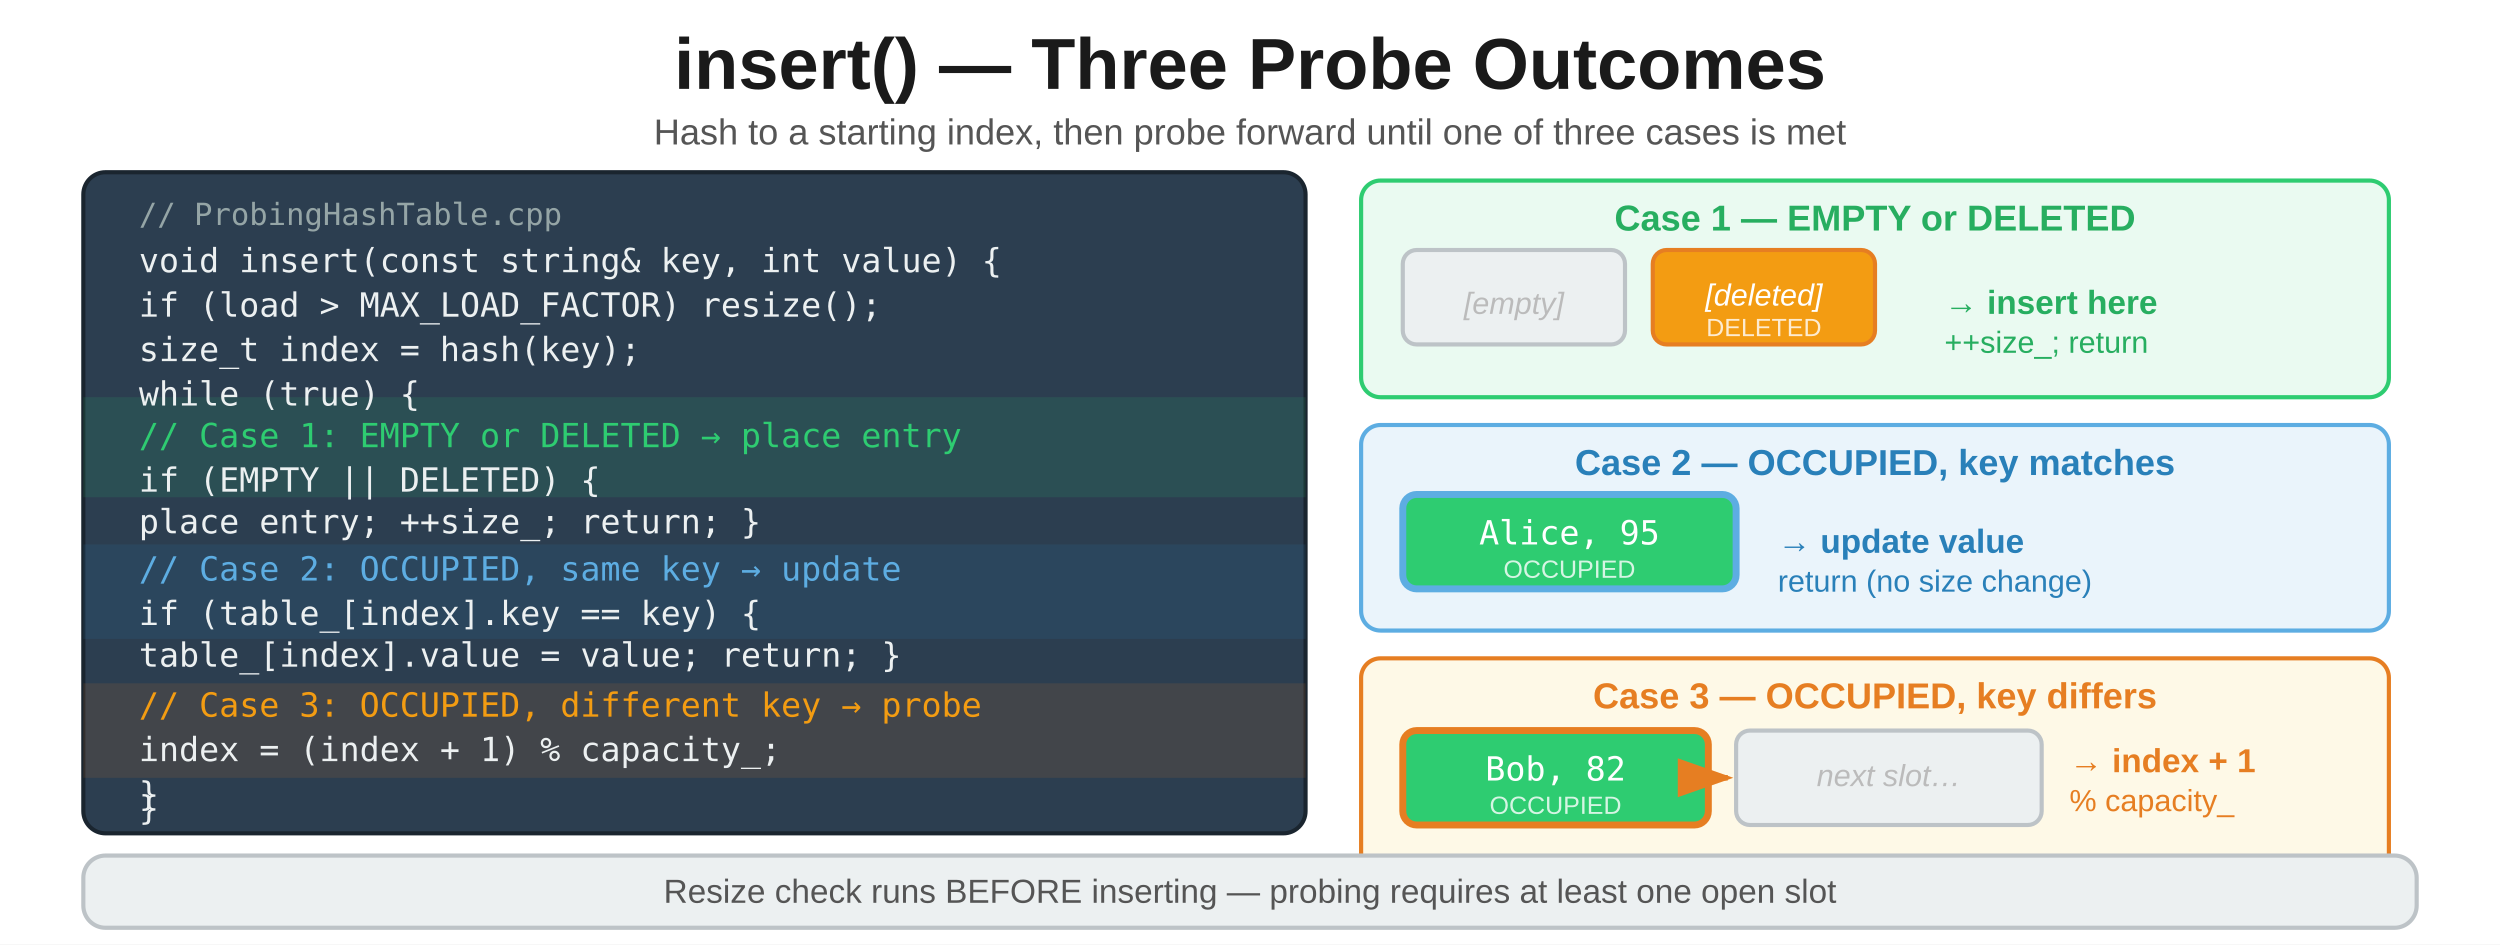
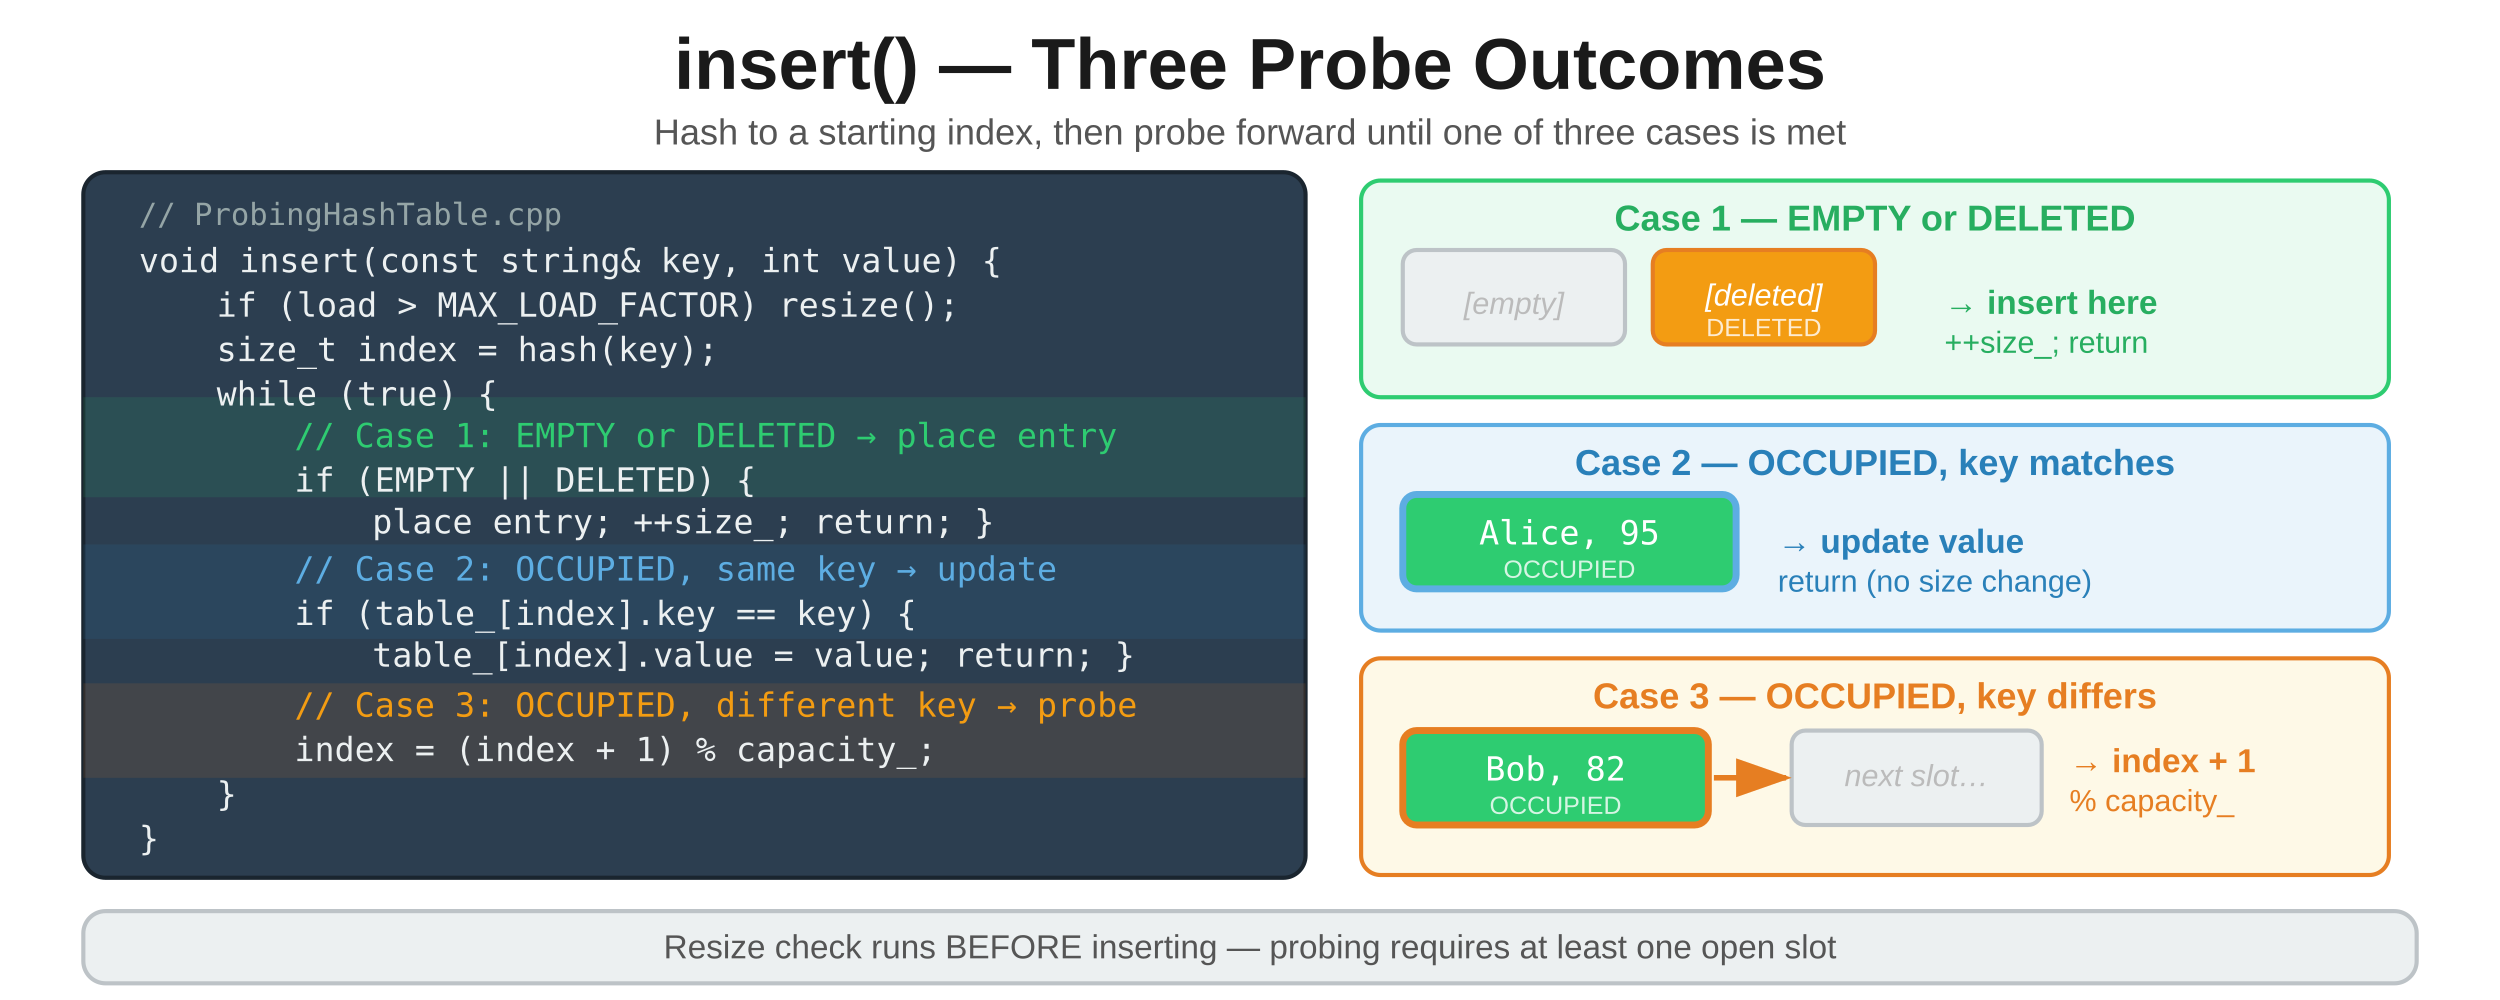
- <svg xmlns="http://www.w3.org/2000/svg" viewBox="0 0 900 340" font-family="'Segoe UI', Arial, sans-serif">
+ <svg xmlns="http://www.w3.org/2000/svg" viewBox="0 0 900 360" font-family="'Segoe UI', Arial, sans-serif">
  <rect width="100%" height="100%" fill="white" />
  <defs>
    <marker id="arrowOrange" markerWidth="10" markerHeight="7" refX="9" refY="3.5" orient="auto">
      <polygon points="0 0, 10 3.5, 0 7" fill="#e67e22" />
    </marker>
  </defs>
  <text x="450" y="32" text-anchor="middle" fill="#1a1a1a" font-size="26" font-weight="bold">insert() — Three Probe Outcomes</text>
  <text x="450" y="52" text-anchor="middle" fill="#555" font-size="13">Hash to a starting index, then probe forward until one of three cases is met</text>
-   <rect x="30" y="62" width="440" height="238" rx="8" fill="#2c3e50" stroke="#1a252f" stroke-width="1.5" />
+   <rect x="30" y="62" width="440" height="254" rx="8" fill="#2c3e50" stroke="#1a252f" stroke-width="1.5" />
  <rect x="30" y="143" width="440" height="36" fill="#2ecc7120" />
  <rect x="30" y="196" width="440" height="34" fill="#2980b920" />
  <rect x="30" y="246" width="440" height="34" fill="#e67e2220" />
  <text x="50" y="81" fill="#95a5a6" font-size="11" font-family="'Consolas',monospace">// ProbingHashTable.cpp</text>
  <text x="50" y="98" fill="#ecf0f1" font-size="12" font-family="'Consolas',monospace">void insert(const string&amp; key, int value) {</text>
-   <text x="50" y="114" fill="#ecf0f1" font-size="12" font-family="'Consolas',monospace">    if (load &gt; MAX_LOAD_FACTOR) resize();</text>
-   <text x="50" y="130" fill="#ecf0f1" font-size="12" font-family="'Consolas',monospace">    size_t index = hash(key);</text>
-   <text x="50" y="146" fill="#ecf0f1" font-size="12" font-family="'Consolas',monospace">    while (true) {</text>
-   <text x="50" y="161" fill="#2ecc71" font-size="12" font-family="'Consolas',monospace">        // Case 1: EMPTY or DELETED → place entry</text>
-   <text x="50" y="177" fill="#ecf0f1" font-size="12" font-family="'Consolas',monospace">        if (EMPTY || DELETED) {</text>
-   <text x="50" y="192" fill="#ecf0f1" font-size="12" font-family="'Consolas',monospace">            place entry; ++size_; return; }</text>
-   <text x="50" y="209" fill="#5dade2" font-size="12" font-family="'Consolas',monospace">        // Case 2: OCCUPIED, same key → update</text>
-   <text x="50" y="225" fill="#ecf0f1" font-size="12" font-family="'Consolas',monospace">        if (table_[index].key == key) {</text>
-   <text x="50" y="240" fill="#ecf0f1" font-size="12" font-family="'Consolas',monospace">            table_[index].value = value; return; }</text>
-   <text x="50" y="258" fill="#f39c12" font-size="12" font-family="'Consolas',monospace">        // Case 3: OCCUPIED, different key → probe</text>
-   <text x="50" y="274" fill="#ecf0f1" font-size="12" font-family="'Consolas',monospace">        index = (index + 1) % capacity_;</text>
-   <text x="50" y="290" fill="#ecf0f1" font-size="12" font-family="'Consolas',monospace">    }</text>
-   <text x="50" y="295" fill="#ecf0f1" font-size="12" font-family="'Consolas',monospace">}</text>
+   <text x="78" y="114" fill="#ecf0f1" font-size="12" font-family="'Consolas',monospace">if (load &gt; MAX_LOAD_FACTOR) resize();</text>
+   <text x="78" y="130" fill="#ecf0f1" font-size="12" font-family="'Consolas',monospace">size_t index = hash(key);</text>
+   <text x="78" y="146" fill="#ecf0f1" font-size="12" font-family="'Consolas',monospace">while (true) {</text>
+   <text x="106" y="161" fill="#2ecc71" font-size="12" font-family="'Consolas',monospace">// Case 1: EMPTY or DELETED → place entry</text>
+   <text x="106" y="177" fill="#ecf0f1" font-size="12" font-family="'Consolas',monospace">if (EMPTY || DELETED) {</text>
+   <text x="134" y="192" fill="#ecf0f1" font-size="12" font-family="'Consolas',monospace">place entry; ++size_; return; }</text>
+   <text x="106" y="209" fill="#5dade2" font-size="12" font-family="'Consolas',monospace">// Case 2: OCCUPIED, same key → update</text>
+   <text x="106" y="225" fill="#ecf0f1" font-size="12" font-family="'Consolas',monospace">if (table_[index].key == key) {</text>
+   <text x="134" y="240" fill="#ecf0f1" font-size="12" font-family="'Consolas',monospace">table_[index].value = value; return; }</text>
+   <text x="106" y="258" fill="#f39c12" font-size="12" font-family="'Consolas',monospace">// Case 3: OCCUPIED, different key → probe</text>
+   <text x="106" y="274" fill="#ecf0f1" font-size="12" font-family="'Consolas',monospace">index = (index + 1) % capacity_;</text>
+   <text x="78" y="290" fill="#ecf0f1" font-size="12" font-family="'Consolas',monospace">}</text>
+   <text x="50" y="306" fill="#ecf0f1" font-size="12" font-family="'Consolas',monospace">}</text>
  <rect x="490" y="65" width="370" height="78" rx="7" fill="#eafaf1" stroke="#2ecc71" stroke-width="1.5" />
  <text x="675" y="83" text-anchor="middle" fill="#27ae60" font-size="13" font-weight="bold">Case 1 — EMPTY or DELETED</text>
  <rect x="505" y="90" width="80" height="34" rx="5" fill="#ecf0f1" stroke="#bdc3c7" stroke-width="1.5" />
  <text x="545" y="113" text-anchor="middle" fill="#bbb" font-size="11" font-style="italic">[empty]</text>
  <rect x="595" y="90" width="80" height="34" rx="5" fill="#f39c12" stroke="#e67e22" stroke-width="1.5" />
  <text x="635" y="110" text-anchor="middle" fill="#fff" font-size="11" font-style="italic">[deleted]</text>
  <text x="635" y="121" text-anchor="middle" fill="#fdebd0" font-size="9">DELETED</text>
  <text x="700" y="113" text-anchor="start" fill="#27ae60" font-size="12" font-weight="bold">→ insert here</text>
  <text x="700" y="127" text-anchor="start" fill="#27ae60" font-size="11">++size_; return</text>
  <rect x="490" y="153" width="370" height="74" rx="7" fill="#eaf4fb" stroke="#5dade2" stroke-width="1.5" />
  <text x="675" y="171" text-anchor="middle" fill="#2980b9" font-size="13" font-weight="bold">Case 2 — OCCUPIED, key matches</text>
  <rect x="505" y="178" width="120" height="34" rx="5" fill="#2ecc71" stroke="#5dade2" stroke-width="2.5" />
  <text x="565" y="196" text-anchor="middle" fill="#fff" font-size="12" font-family="'Consolas',monospace">Alice, 95</text>
  <text x="565" y="208" text-anchor="middle" fill="#d5f5e3" font-size="9">OCCUPIED</text>
  <text x="640" y="199" text-anchor="start" fill="#2980b9" font-size="12" font-weight="bold">→ update value</text>
  <text x="640" y="213" text-anchor="start" fill="#2980b9" font-size="11">return (no size change)</text>
  <rect x="490" y="237" width="370" height="78" rx="7" fill="#fef9e7" stroke="#e67e22" stroke-width="1.5" />
  <text x="675" y="255" text-anchor="middle" fill="#e67e22" font-size="13" font-weight="bold">Case 3 — OCCUPIED, key differs</text>
  <rect x="505" y="263" width="110" height="34" rx="5" fill="#2ecc71" stroke="#e67e22" stroke-width="2.5" />
  <text x="560" y="281" text-anchor="middle" fill="#fff" font-size="12" font-family="'Consolas',monospace">Bob, 82</text>
  <text x="560" y="293" text-anchor="middle" fill="#d5f5e3" font-size="9">OCCUPIED</text>
-   <rect x="625" y="263" width="110" height="34" rx="5" fill="#ecf0f1" stroke="#bdc3c7" stroke-width="1.5" />
-   <text x="680" y="283" text-anchor="middle" fill="#bbb" font-size="11" font-style="italic">next slot…</text>
-   <line x1="617" y1="280" x2="622" y2="280" stroke="#e67e22" stroke-width="2" marker-end="url(#arrowOrange)" />
+   <rect x="645" y="263" width="90" height="34" rx="5" fill="#ecf0f1" stroke="#bdc3c7" stroke-width="1.5" />
+   <text x="690" y="283" text-anchor="middle" fill="#bbb" font-size="11" font-style="italic">next slot…</text>
+   <line x1="617" y1="280" x2="643" y2="280" stroke="#e67e22" stroke-width="2" marker-end="url(#arrowOrange)" />
  <text x="745" y="278" text-anchor="start" fill="#e67e22" font-size="12" font-weight="bold">→ index + 1</text>
  <text x="745" y="292" text-anchor="start" fill="#e67e22" font-size="11">% capacity_</text>
-   <rect x="30" y="308" width="840" height="26" rx="8" fill="#ecf0f1" stroke="#bdc3c7" stroke-width="1.5" />
-   <text x="450" y="325" text-anchor="middle" fill="#555" font-size="12">Resize check runs BEFORE inserting — probing requires at least one open slot</text>
+   <rect x="30" y="328" width="840" height="26" rx="8" fill="#ecf0f1" stroke="#bdc3c7" stroke-width="1.5" />
+   <text x="450" y="345" text-anchor="middle" fill="#555" font-size="12">Resize check runs BEFORE inserting — probing requires at least one open slot</text>
</svg>
